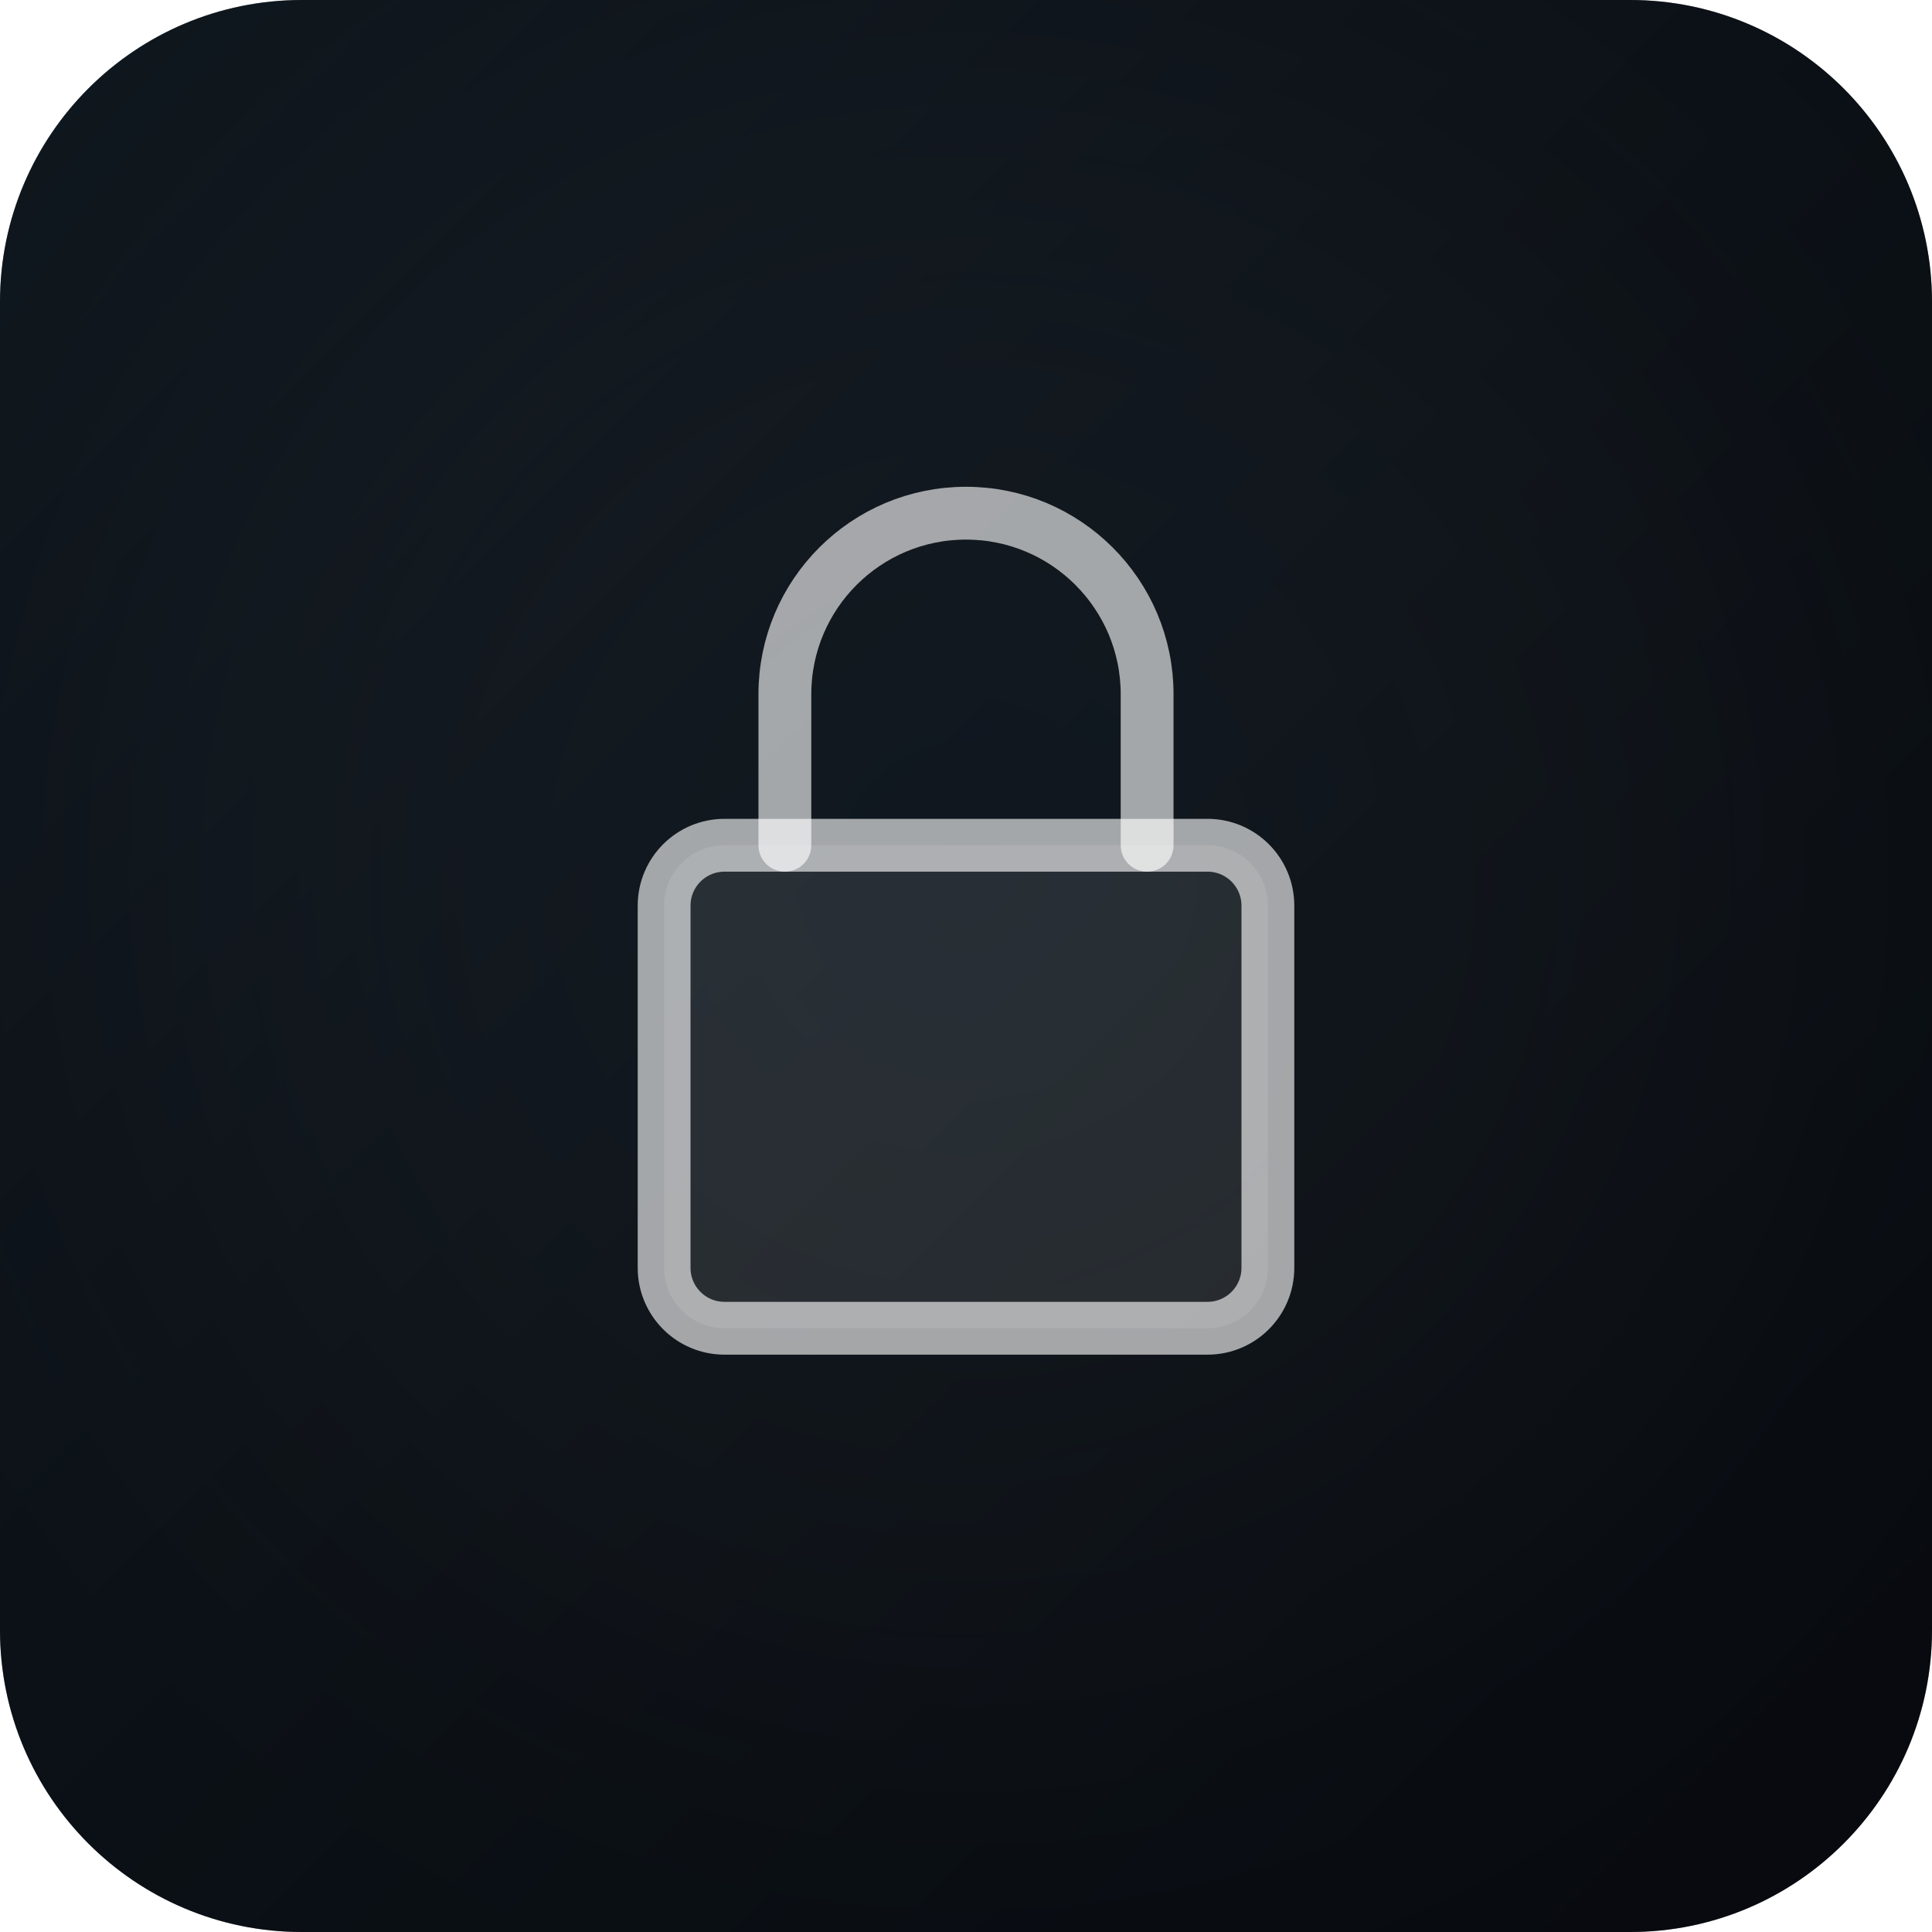
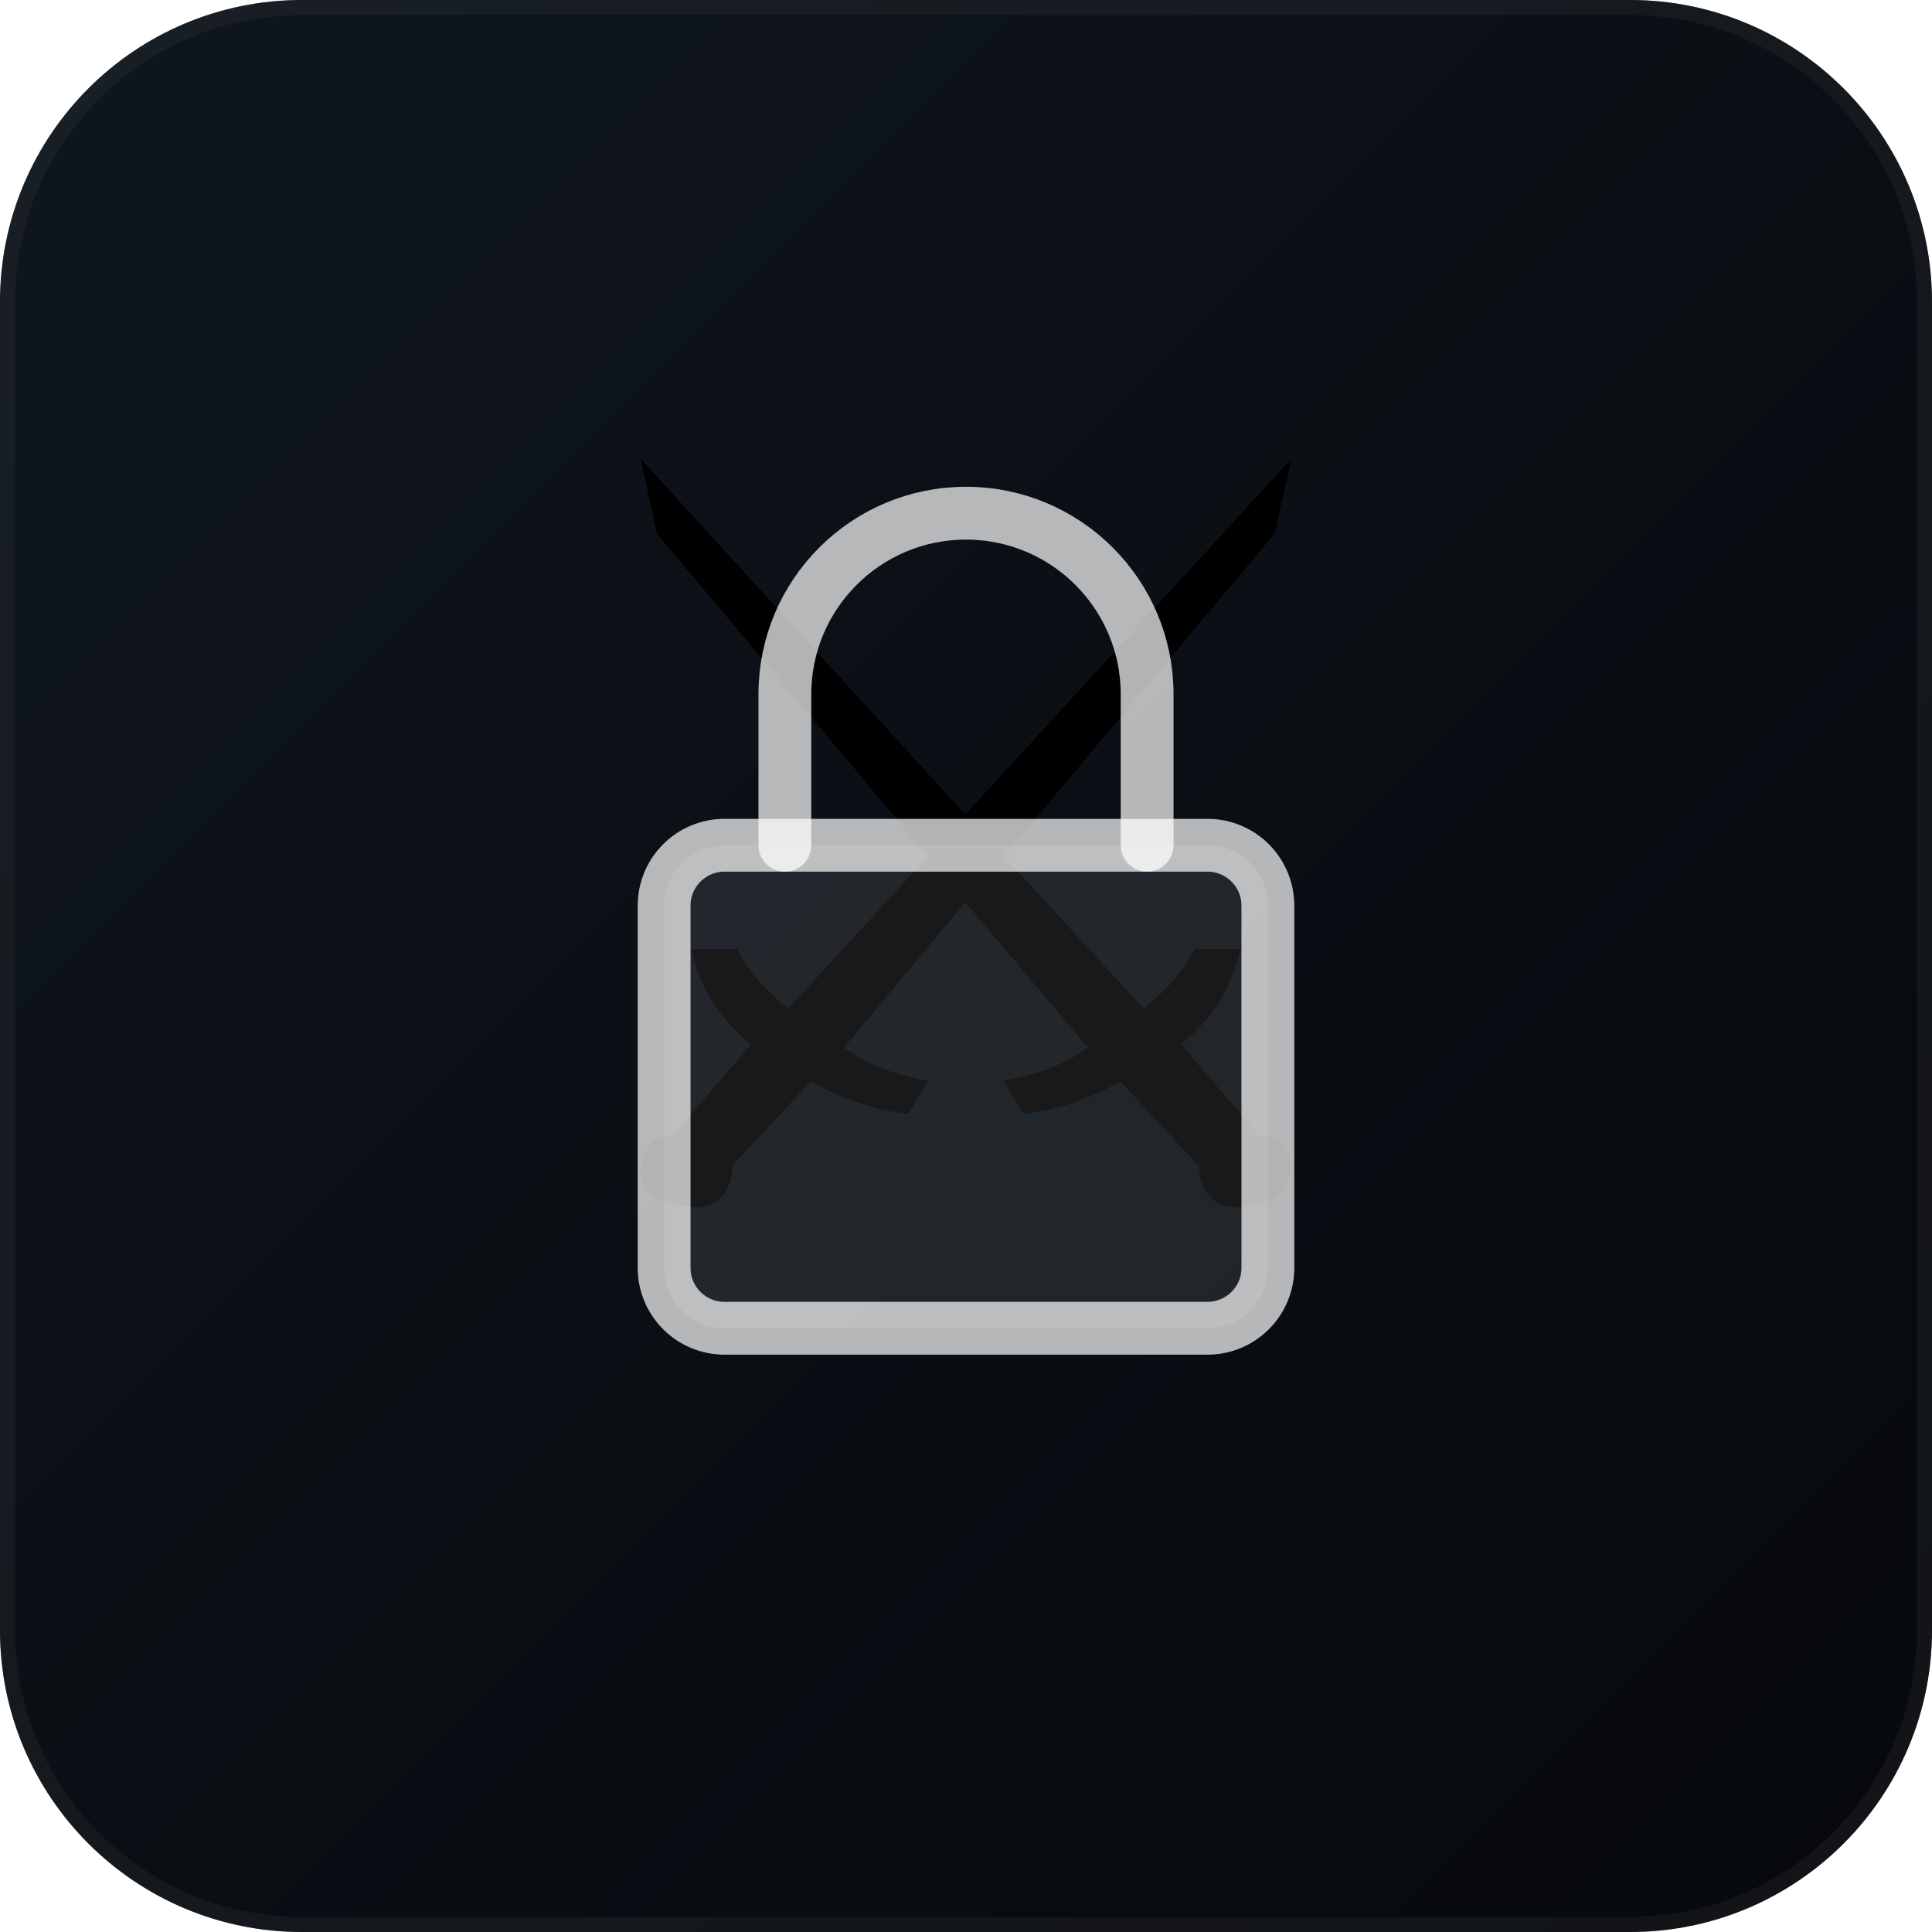
<svg xmlns="http://www.w3.org/2000/svg" viewBox="0 0 64 64" role="img" aria-hidden="true">
  <defs>
-     <linearGradient id="cp-ares" x1="0" y1="0" x2="1" y2="1">
+     <linearGradient id="eg-ares" x1="0" y1="0" x2="1" y2="1">
      <stop offset="0%" stop-color="#1a2834" />
      <stop offset="100%" stop-color="#0c1018" />
    </linearGradient>
-     <radialGradient id="cp-ares-v" cx="50%" cy="45%" r="65%">
-       <stop offset="0%" stop-color="rgba(90,140,190,.1)" />
-       <stop offset="60%" stop-color="rgba(255,255,255,.03)" />
-       <stop offset="100%" stop-color="transparent" />
-     </radialGradient>
  </defs>
-   <rect width="64" height="64" rx="10" fill="url(#cp-ares)" />
-   <rect width="64" height="64" rx="10" fill="url(#cp-ares-v)" />
-   <rect width="64" height="64" rx="10" fill="rgba(0,0,0,.42)" />
-   <g transform="translate(32,34)" fill="none" stroke="rgba(255,255,255,.62)" stroke-width="1.75" stroke-linecap="round" stroke-linejoin="round">
+   <rect width="64" height="64" rx="10" fill="url(#eg-ares)" stroke="rgba(255,255,255,.08)" stroke-width="1" />
+   <text x="32" y="40" text-anchor="middle" font-size="34" font-family="system-ui, 'Segoe UI Emoji', 'Apple Color Emoji', 'Noto Color Emoji', sans-serif">⚔️</text>
+   <rect width="64" height="64" rx="10" fill="rgba(0,0,0,.45)" />
+   <g transform="translate(32,34)" fill="none" stroke="rgba(255,255,255,.7)" stroke-width="1.75" stroke-linecap="round" stroke-linejoin="round">
    <path d="M -6 -6 V -11 A 5 5 0 0 1 6 -11 V -6" />
-     <rect x="-10" y="-6" width="20" height="16" rx="2" fill="rgba(255,255,255,.1)" stroke="rgba(255,255,255,.62)" />
+     <rect x="-10" y="-6" width="20" height="16" rx="2" fill="rgba(255,255,255,.1)" stroke="rgba(255,255,255,.7)" />
  </g>
</svg>
